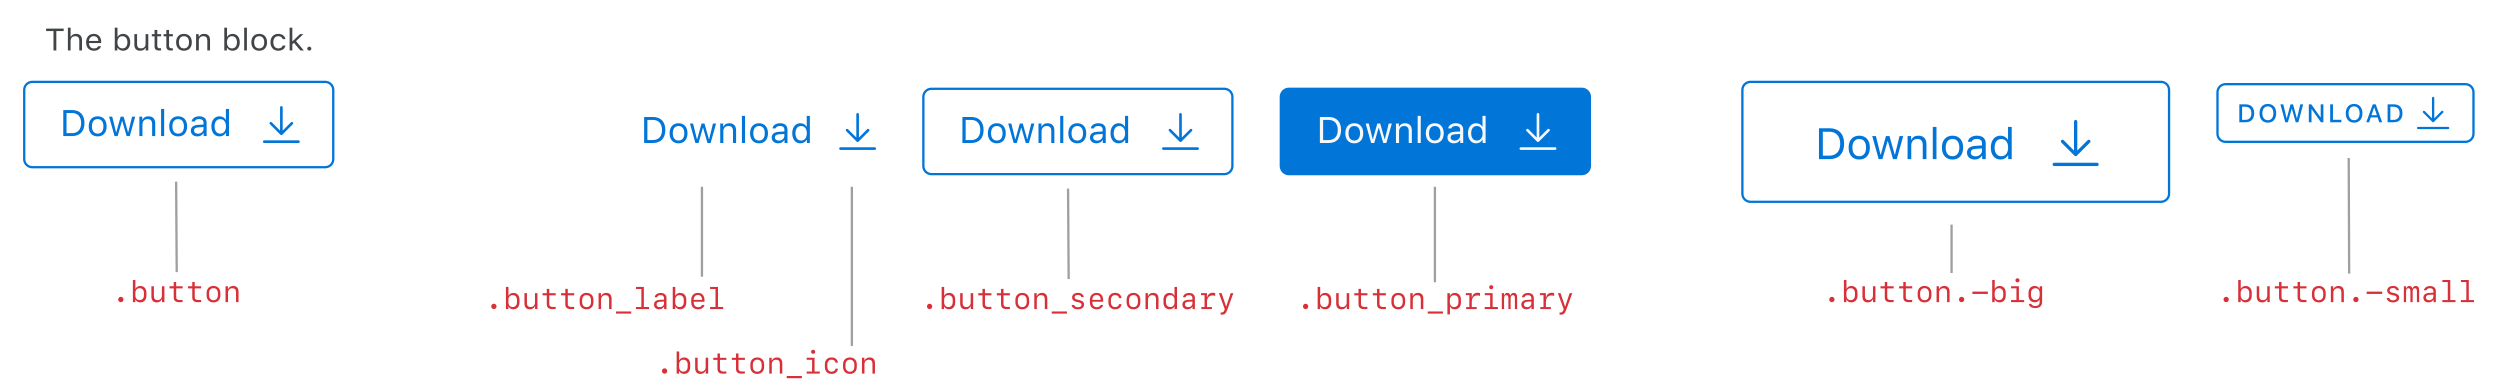
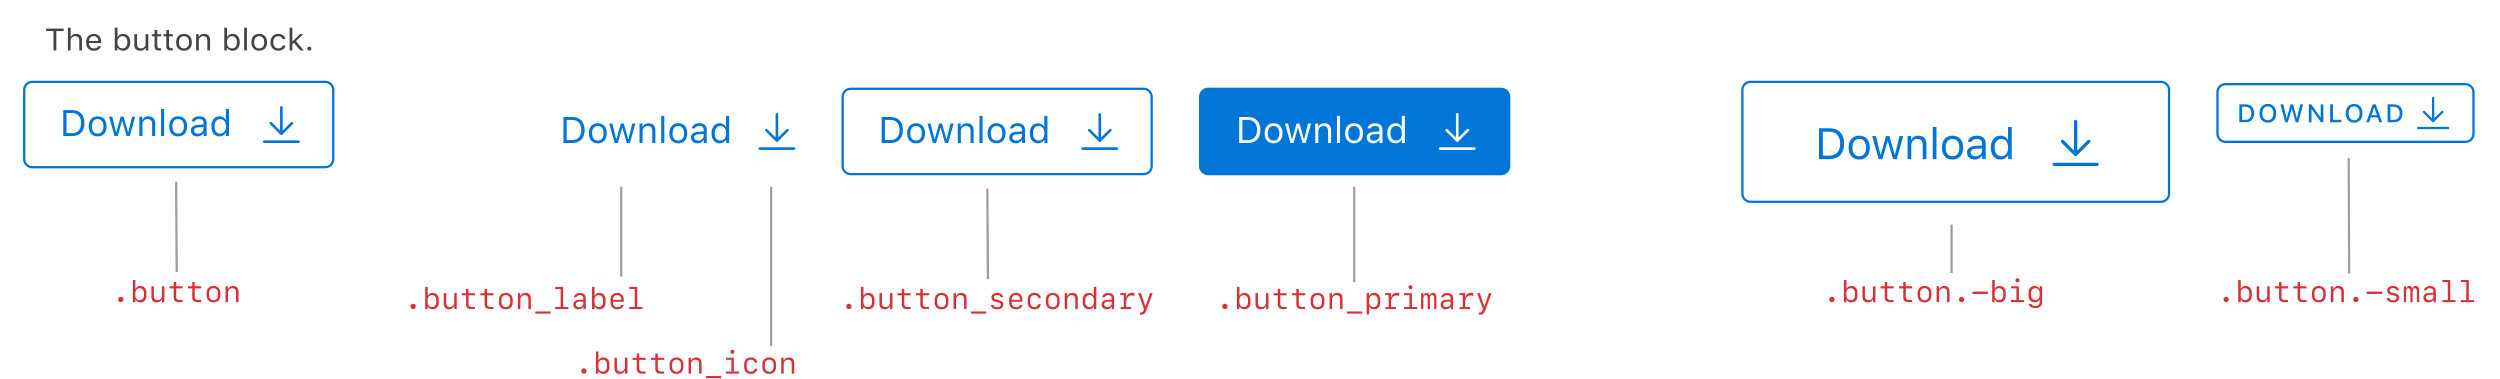
<svg xmlns="http://www.w3.org/2000/svg" viewBox="0 0 1084 164">
  <g fill="none" fill-rule="evenodd">
    <g fill-rule="nonzero">
      <path fill="#0275D8" d="M140.996 35A3.995 3.995 0 01145 38.995v30.01A3.992 3.992 0 01140.996 73H14.004A3.995 3.995 0 0110 69.005v-30.01A3.992 3.992 0 0114.004 35h126.992zm0 1H14.004a2.992 2.992 0 00-2.999 2.818l-.005.177v30.01a2.994 2.994 0 002.827 2.99l.177.005h126.992a2.992 2.992 0 002.999-2.818l.005-.177v-30.01a2.994 2.994 0 00-2.827-2.99l-.177-.005z" />
      <path fill="#0275D8" d="M31.305 59c3.351 0 5.32-2.086 5.32-5.64 0-3.547-1.977-5.633-5.32-5.633h-3.867V59h3.867zm-.094-1.266h-2.367v-8.742h2.367c2.5 0 3.977 1.625 3.977 4.383 0 2.75-1.461 4.36-3.977 4.36zm11.14 1.414c2.399 0 3.883-1.656 3.883-4.359 0-2.71-1.484-4.36-3.882-4.36-2.399 0-3.883 1.65-3.883 4.36 0 2.703 1.484 4.36 3.883 4.36zm0-1.21c-1.593 0-2.492-1.157-2.492-3.149 0-2 .899-3.148 2.493-3.148 1.593 0 2.492 1.148 2.492 3.148 0 1.992-.899 3.148-2.492 3.148zM51.017 59l1.875-6.516h.125L54.898 59h1.368l2.359-8.422h-1.352l-1.656 6.734h-.125l-1.883-6.734H52.32l-1.883 6.734h-.124l-1.657-6.734h-1.36L49.657 59h1.36zm10.75 0v-4.984c0-1.477.867-2.375 2.21-2.375 1.344 0 1.985.718 1.985 2.234V59h1.344v-5.453c0-2-1.055-3.117-2.946-3.117-1.289 0-2.109.547-2.53 1.476h-.126v-1.328h-1.281V59h1.344zm9.414 0V47.234h-1.344V59h1.344zm6.07.148c2.398 0 3.883-1.656 3.883-4.359 0-2.71-1.485-4.36-3.883-4.36-2.398 0-3.883 1.65-3.883 4.36 0 2.703 1.485 4.36 3.883 4.36zm0-1.21c-1.594 0-2.492-1.157-2.492-3.149 0-2 .898-3.148 2.492-3.148 1.594 0 2.492 1.148 2.492 3.148 0 1.992-.898 3.148-2.492 3.148zm8.336 1.21c1.125 0 2.047-.492 2.594-1.39h.125V59h1.28v-5.766c0-1.75-1.147-2.804-3.202-2.804-1.797 0-3.125.89-3.305 2.242h1.36c.187-.664.89-1.047 1.898-1.047 1.258 0 1.906.57 1.906 1.61V54l-2.43.148c-1.96.118-3.07.985-3.07 2.493 0 1.539 1.211 2.507 2.844 2.507zm.25-1.18c-.977 0-1.703-.5-1.703-1.359 0-.843.562-1.289 1.844-1.375l2.265-.148v.773c0 1.203-1.023 2.11-2.406 2.11zm9.352 1.18c1.164 0 2.164-.554 2.695-1.492h.125V59h1.281V47.234h-1.344v4.672h-.117c-.476-.922-1.469-1.476-2.64-1.476-2.141 0-3.54 1.718-3.54 4.36 0 2.648 1.383 4.358 3.54 4.358zm.312-1.21c-1.54 0-2.46-1.18-2.46-3.149 0-1.96.929-3.148 2.46-3.148 1.523 0 2.477 1.218 2.477 3.148 0 1.945-.946 3.148-2.477 3.148zM121.992 46a.571.571 0 00-.563.571v10.052l-3.592-3.594a.571.571 0 00-.807.808l4.567 4.57a.09.09 0 00.006.005l.001.001a.563.563 0 00.018.017l.024.02v.002l.016.01.001.002.027.019.003.001a.269.269 0 00.02.013l.003.001.023.013.003.002a.165.165 0 00.02.01h.004l.023.011.004.002.025.009h.004a.388.388 0 00.02.008h.004l.026.007h.003a.228.228 0 00.024.006h.003a.356.356 0 00.025.004h.003a.314.314 0 00.027.003h.031l.014.001h.014a.557.557 0 00.05-.004h-.002.007-.003a.527.527 0 00.039-.006h-.004l.031-.006h-.004a.452.452 0 00.026-.006l-.004.001.038-.011h-.004l.024-.008-.003.001a.332.332 0 00.033-.014l-.003.001a.813.813 0 00.046-.023l-.003.002.004-.003-.002.002a.473.473 0 00.034-.022l-.002.002.024-.017-.001.001a.656.656 0 00.037-.03l.003-.003.027-.023 4.566-4.57a.57.57 0 00-.398-.98h-.017a.57.57 0 00-.392.172l-3.592 3.595V46.58v-.008a.57.57 0 00-.57-.571h-.01V46zm-7.413 14.858h-.008a.57.57 0 100 1.142H129.429a.57.57 0 100-1.142h-14.85z" />
      <path fill="#D73038" d="M52.392 131.038c.628 0 1.149-.527 1.149-1.174 0-.641-.521-1.168-1.15-1.168-.628 0-1.148.527-1.148 1.168 0 .647.52 1.174 1.149 1.174zm8.467.076c1.594 0 2.635-1.149 2.635-2.92v-1.282c0-1.765-1.041-2.913-2.635-2.913-.996 0-1.726.425-2.03 1.18h-.115v-3.77h-1.098V131h1.06v-1.054h.12c.356.762 1.08 1.168 2.063 1.168zm-.317-.984c-1.13 0-1.854-.812-1.854-2.088v-.99c0-1.27.724-2.082 1.854-2.082 1.143 0 1.866.812 1.866 2.082v.99c0 1.27-.723 2.088-1.866 2.088zm7.414.997c1.047 0 1.835-.482 2.203-1.34h.089V131h1.034v-6.887h-1.079v4.056c0 1.174-.762 1.968-1.898 1.968-1.073 0-1.58-.584-1.58-1.828v-4.196h-1.08v4.469c0 1.65.813 2.545 2.311 2.545zm9.87-.095c.33 0 1.169-.032 1.34-.064v-.914c-.184.02-.876.038-1.263.038-.971 0-1.498-.406-1.498-1.155v-3.885h2.78v-.92h-2.793v-1.866h-1.066v1.866H73.49v.92h1.835v3.898c0 1.434.793 2.082 2.5 2.082zm8.037 0c.33 0 1.168-.032 1.34-.064v-.914c-.185.02-.877.038-1.264.038-.971 0-1.498-.406-1.498-1.155v-3.885h2.78v-.92h-2.793v-1.866h-1.066v1.866h-1.835v.92h1.835v3.898c0 1.434.793 2.082 2.5 2.082zm6.71.095c1.821 0 2.983-1.187 2.983-3.047v-1.04c0-1.86-1.162-3.048-2.984-3.048s-2.983 1.187-2.983 3.047v1.041c0 1.86 1.161 3.047 2.983 3.047zm0-.959c-1.181 0-1.918-.831-1.918-2.19v-.844c0-1.352.737-2.19 1.917-2.19 1.18 0 1.917.838 1.917 2.19v.845c0 1.358-.736 2.19-1.917 2.19zm6.296.832v-4.056c0-1.174.762-1.968 1.898-1.968 1.073 0 1.58.584 1.58 1.828V131h1.08v-4.469c0-1.65-.813-2.545-2.31-2.545-1.048 0-1.835.482-2.203 1.34h-.09v-1.213H97.79V131h1.08z" />
      <path fill="#9F9F9F" d="M75.872 78.77l1-.006.256 39.233-1 .006z" />
    </g>
-     <g transform="translate(213 38)">
+     <g transform="translate(178 38)">
      <path fill="#0275D8" fill-rule="nonzero" d="M317.862 0a3.995 3.995 0 014.004 3.995v30.01A3.992 3.992 0 01317.862 38H190.87a3.995 3.995 0 01-4.003-3.995V3.995A3.992 3.992 0 01190.869 0h126.993zm0 1H190.87a2.992 2.992 0 00-2.998 2.818l-.005.177v30.01a2.994 2.994 0 002.827 2.99l.176.005h126.993a2.992 2.992 0 002.999-2.818l.005-.177V3.995a2.994 2.994 0 00-2.827-2.99L317.862 1z" />
      <path fill="#0275D8" fill-rule="nonzero" d="M208.17 24c3.352 0 5.32-2.086 5.32-5.64 0-3.547-1.976-5.633-5.32-5.633h-3.867V24h3.867zm-.093-1.266h-2.368v-8.742h2.368c2.5 0 3.976 1.625 3.976 4.383 0 2.75-1.46 4.36-3.976 4.36zm11.14 1.414c2.399 0 3.883-1.656 3.883-4.359 0-2.71-1.484-4.36-3.883-4.36-2.398 0-3.883 1.65-3.883 4.36 0 2.703 1.485 4.36 3.883 4.36zm0-1.21c-1.593 0-2.492-1.157-2.492-3.149 0-2 .899-3.148 2.492-3.148 1.594 0 2.492 1.148 2.492 3.148 0 1.992-.898 3.148-2.492 3.148zM227.881 24l1.875-6.516h.125L231.764 24h1.367l2.36-8.422h-1.352l-1.656 6.735h-.125l-1.883-6.735h-1.289l-1.883 6.735h-.125l-1.656-6.735h-1.36l2.36 8.422h1.36zm10.75 0v-4.984c0-1.477.868-2.375 2.211-2.375 1.344 0 1.985.718 1.985 2.234V24h1.343v-5.453c0-2-1.054-3.117-2.945-3.117-1.289 0-2.11.547-2.531 1.476h-.125v-1.328h-1.281V24h1.343zm9.414 0V12.234h-1.343V24h1.343zm6.07.148c2.4 0 3.884-1.656 3.884-4.359 0-2.71-1.485-4.36-3.883-4.36-2.399 0-3.883 1.65-3.883 4.36 0 2.703 1.484 4.36 3.883 4.36zm0-1.21c-1.593 0-2.491-1.157-2.491-3.149 0-2 .898-3.148 2.492-3.148 1.593 0 2.492 1.148 2.492 3.148 0 1.992-.899 3.148-2.492 3.148zm8.337 1.21c1.125 0 2.047-.492 2.593-1.39h.125V24h1.282v-5.766c0-1.75-1.149-2.804-3.203-2.804-1.797 0-3.125.89-3.305 2.242h1.36c.187-.664.89-1.047 1.898-1.047 1.257 0 1.906.57 1.906 1.61V19l-2.43.148c-1.96.118-3.07.985-3.07 2.493 0 1.539 1.21 2.507 2.844 2.507zm.25-1.18c-.977 0-1.703-.5-1.703-1.359 0-.843.562-1.289 1.843-1.375l2.266-.148v.773c0 1.203-1.024 2.11-2.406 2.11zm9.351 1.18c1.164 0 2.164-.554 2.696-1.492h.125V24h1.28V12.234h-1.343v4.672h-.117c-.477-.922-1.469-1.476-2.64-1.476-2.141 0-3.54 1.718-3.54 4.36 0 2.648 1.383 4.358 3.54 4.358zm.313-1.21c-1.54 0-2.461-1.18-2.461-3.149 0-1.96.93-3.148 2.46-3.148 1.524 0 2.477 1.218 2.477 3.148 0 1.945-.945 3.148-2.476 3.148zM298.857 11a.571.571 0 00-.562.571v10.052l-3.593-3.594a.571.571 0 00-.807.808l4.568 4.57.006.005.001.001.018.017.024.02v.002l.016.01.001.002.027.019.003.001a.269.269 0 00.02.013l.002.001.024.013.003.002a.165.165 0 00.02.01h.004l.023.011.003.002.026.009h.004l.02.008h.004l.025.007h.004a.228.228 0 00.023.006h.004a.356.356 0 00.024.004h.003a.314.314 0 00.027.003h.032l.013.001h.015a.556.556 0 00.05-.004h-.002.007-.004a.527.527 0 00.04-.006h-.004l.031-.006h-.004a.452.452 0 00.025-.006l-.004.001.038-.011h-.004l.025-.008-.004.001a.332.332 0 00.034-.014l-.004.001a.813.813 0 00.047-.023l-.003.002.003-.003-.002.002a.473.473 0 00.035-.022l-.002.002.024-.017-.002.001a.656.656 0 00.038-.03l.003-.003.026-.023 4.567-4.57a.57.57 0 00-.398-.98h-.017a.57.57 0 00-.392.172l-3.592 3.595V11.58v-.008a.57.57 0 00-.571-.571h-.009V11zm-7.412 14.858h-.008a.57.57 0 100 1.142H306.295a.57.57 0 100-1.142h-14.85z" />
      <rect width="135" height="38" x="341.866" fill="#0275D8" rx="4" />
      <path fill="#F6F8FA" fill-rule="nonzero" d="M363.17 24c3.352 0 5.32-2.086 5.32-5.64 0-3.547-1.976-5.633-5.32-5.633h-3.867V24h3.867zm-.093-1.266h-2.368v-8.742h2.368c2.5 0 3.976 1.625 3.976 4.383 0 2.75-1.46 4.36-3.976 4.36zm11.14 1.414c2.399 0 3.883-1.656 3.883-4.359 0-2.71-1.484-4.36-3.883-4.36-2.398 0-3.883 1.65-3.883 4.36 0 2.703 1.485 4.36 3.883 4.36zm0-1.21c-1.593 0-2.492-1.157-2.492-3.149 0-2 .899-3.148 2.492-3.148 1.594 0 2.492 1.148 2.492 3.148 0 1.992-.898 3.148-2.492 3.148zM382.881 24l1.875-6.516h.125L386.764 24h1.367l2.36-8.422h-1.352l-1.656 6.735h-.125l-1.883-6.735h-1.289l-1.883 6.735h-.125l-1.656-6.735h-1.36l2.36 8.422h1.36zm10.75 0v-4.984c0-1.477.868-2.375 2.211-2.375 1.344 0 1.985.718 1.985 2.234V24h1.343v-5.453c0-2-1.054-3.117-2.945-3.117-1.289 0-2.11.547-2.531 1.476h-.125v-1.328h-1.281V24h1.343zm9.414 0V12.234h-1.343V24h1.343zm6.07.148c2.4 0 3.884-1.656 3.884-4.359 0-2.71-1.485-4.36-3.883-4.36-2.399 0-3.883 1.65-3.883 4.36 0 2.703 1.484 4.36 3.883 4.36zm0-1.21c-1.593 0-2.491-1.157-2.491-3.149 0-2 .898-3.148 2.492-3.148 1.593 0 2.492 1.148 2.492 3.148 0 1.992-.899 3.148-2.492 3.148zm8.337 1.21c1.125 0 2.047-.492 2.593-1.39h.125V24h1.282v-5.766c0-1.75-1.149-2.804-3.203-2.804-1.797 0-3.125.89-3.305 2.242h1.36c.187-.664.89-1.047 1.898-1.047 1.257 0 1.906.57 1.906 1.61V19l-2.43.148c-1.96.118-3.07.985-3.07 2.493 0 1.539 1.21 2.507 2.844 2.507zm.25-1.18c-.977 0-1.703-.5-1.703-1.359 0-.843.562-1.289 1.843-1.375l2.266-.148v.773c0 1.203-1.024 2.11-2.406 2.11zm9.351 1.18c1.164 0 2.164-.554 2.696-1.492h.125V24h1.28V12.234h-1.343v4.672h-.117c-.477-.922-1.469-1.476-2.64-1.476-2.141 0-3.54 1.718-3.54 4.36 0 2.648 1.383 4.358 3.54 4.358zm.313-1.21c-1.54 0-2.461-1.18-2.461-3.149 0-1.96.93-3.148 2.46-3.148 1.524 0 2.477 1.218 2.477 3.148 0 1.945-.945 3.148-2.476 3.148zM453.857 11a.571.571 0 00-.562.571v10.052l-3.593-3.594a.571.571 0 00-.807.808l4.568 4.57.006.005.001.001.018.017.024.02v.002l.016.01.001.002.027.019.003.001a.269.269 0 00.02.013l.002.001.024.013.003.002a.165.165 0 00.02.01h.004l.023.011.003.002.026.009h.004l.02.008h.004l.025.007h.004a.228.228 0 00.023.006h.004a.356.356 0 00.024.004h.003a.314.314 0 00.027.003h.032l.013.001h.015a.556.556 0 00.05-.004h-.002.007-.004a.527.527 0 00.04-.006h-.004l.031-.006h-.004a.452.452 0 00.025-.006l-.004.001.038-.011h-.004l.025-.008-.004.001a.332.332 0 00.034-.014l-.004.001a.813.813 0 00.047-.023l-.003.002.003-.003-.002.002a.473.473 0 00.035-.022l-.002.002.024-.017-.002.001a.656.656 0 00.038-.03l.003-.003.026-.023 4.567-4.57a.57.57 0 00-.398-.98h-.017a.57.57 0 00-.392.172l-3.592 3.595V11.58v-.008a.57.57 0 00-.571-.571h-.009V11zm-7.412 14.858h-.008a.57.57 0 100 1.142H461.295a.57.57 0 100-1.142h-14.85z" />
      <path fill="#0275D8" fill-rule="nonzero" d="M70.17 24c3.352 0 5.32-2.086 5.32-5.64 0-3.547-1.976-5.633-5.32-5.633h-3.867V24h3.867zm-.093-1.266h-2.368v-8.742h2.368c2.5 0 3.976 1.625 3.976 4.383 0 2.75-1.46 4.36-3.976 4.36zm11.14 1.414c2.399 0 3.883-1.656 3.883-4.359 0-2.71-1.484-4.36-3.883-4.36-2.398 0-3.883 1.65-3.883 4.36 0 2.703 1.485 4.36 3.883 4.36zm0-1.21c-1.593 0-2.492-1.157-2.492-3.149 0-2 .899-3.148 2.492-3.148 1.594 0 2.492 1.148 2.492 3.148 0 1.992-.898 3.148-2.492 3.148zM89.881 24l1.875-6.516h.125L93.764 24h1.367l2.36-8.422h-1.352l-1.656 6.735h-.125l-1.883-6.735h-1.289l-1.883 6.735h-.125l-1.656-6.735h-1.36L88.523 24h1.36zm10.75 0v-4.984c0-1.477.868-2.375 2.211-2.375 1.344 0 1.985.718 1.985 2.234V24h1.343v-5.453c0-2-1.054-3.117-2.945-3.117-1.289 0-2.11.547-2.531 1.476h-.125v-1.328h-1.281V24h1.343zm9.414 0V12.234h-1.343V24h1.343zm6.07.148c2.4 0 3.884-1.656 3.884-4.359 0-2.71-1.485-4.36-3.883-4.36-2.399 0-3.883 1.65-3.883 4.36 0 2.703 1.484 4.36 3.883 4.36zm0-1.21c-1.593 0-2.491-1.157-2.491-3.149 0-2 .898-3.148 2.492-3.148 1.593 0 2.492 1.148 2.492 3.148 0 1.992-.899 3.148-2.492 3.148zm8.337 1.21c1.125 0 2.047-.492 2.593-1.39h.125V24h1.282v-5.766c0-1.75-1.149-2.804-3.203-2.804-1.797 0-3.125.89-3.305 2.242h1.36c.187-.664.89-1.047 1.898-1.047 1.257 0 1.906.57 1.906 1.61V19l-2.43.148c-1.96.118-3.07.985-3.07 2.493 0 1.539 1.21 2.507 2.844 2.507zm.25-1.18c-.977 0-1.703-.5-1.703-1.359 0-.843.562-1.289 1.843-1.375l2.266-.148v.773c0 1.203-1.024 2.11-2.406 2.11zm9.351 1.18c1.164 0 2.164-.554 2.696-1.492h.125V24h1.28V12.234h-1.343v4.672h-.117c-.477-.922-1.469-1.476-2.64-1.476-2.141 0-3.54 1.718-3.54 4.36 0 2.648 1.383 4.358 3.54 4.358zm.313-1.21c-1.54 0-2.461-1.18-2.461-3.149 0-1.96.93-3.148 2.46-3.148 1.524 0 2.477 1.218 2.477 3.148 0 1.945-.945 3.148-2.476 3.148zM158.857 11a.571.571 0 00-.562.571v10.052l-3.593-3.594a.571.571 0 00-.807.808l4.568 4.57.006.005.001.001.018.017.024.02v.002l.016.01.001.002.027.019.003.001a.269.269 0 00.02.013l.002.001.024.013.003.002a.165.165 0 00.02.01h.004l.023.011.003.002.026.009h.004l.02.008h.004l.025.007h.004a.228.228 0 00.023.006h.004a.356.356 0 00.024.004h.003a.314.314 0 00.027.003h.032l.013.001h.015a.556.556 0 00.05-.004h-.002.007-.004a.527.527 0 00.04-.006h-.004l.031-.006h-.004a.452.452 0 00.025-.006l-.004.001.038-.011h-.004l.025-.008-.004.001a.332.332 0 00.034-.014l-.004.001a.813.813 0 00.047-.023l-.003.002.003-.003-.002.002a.473.473 0 00.035-.022l-.002.002.024-.017-.002.001a.656.656 0 00.038-.03l.003-.003.026-.023 4.567-4.57a.57.57 0 00-.398-.98h-.017a.57.57 0 00-.392.172l-3.592 3.595V11.58v-.008a.57.57 0 00-.571-.571h-.009V11zM151.445 25.858h-.008a.57.57 0 100 1.142H166.295a.57.57 0 100-1.142h-14.85z" />
      <path fill="#D73038" fill-rule="nonzero" d="M190.077 96.038c.628 0 1.149-.527 1.149-1.174 0-.641-.52-1.168-1.15-1.168-.628 0-1.148.527-1.148 1.168 0 .647.52 1.174 1.149 1.174zm8.467.076c1.594 0 2.635-1.149 2.635-2.92v-1.282c0-1.765-1.041-2.913-2.635-2.913-.996 0-1.726.425-2.03 1.18h-.115v-3.77H195.3V96h1.06v-1.054h.12c.356.762 1.08 1.168 2.063 1.168zm-.317-.984c-1.13 0-1.853-.812-1.853-2.088v-.99c0-1.27.723-2.082 1.853-2.082 1.143 0 1.866.812 1.866 2.082v.99c0 1.27-.723 2.088-1.866 2.088zm7.414.997c1.047 0 1.835-.482 2.203-1.34h.089V96h1.034v-6.887h-1.079v4.056c0 1.174-.762 1.968-1.898 1.968-1.073 0-1.58-.584-1.58-1.828v-4.196h-1.08v4.469c0 1.65.813 2.545 2.311 2.545zm9.87-.095c.33 0 1.169-.032 1.34-.064v-.914c-.184.02-.876.038-1.263.038-.971 0-1.498-.406-1.498-1.155v-3.885h2.78v-.92h-2.793v-1.866h-1.066v1.866h-1.835v.92h1.835v3.898c0 1.434.793 2.082 2.5 2.082zm8.037 0c.33 0 1.168-.032 1.34-.064v-.914c-.185.02-.877.038-1.264.038-.971 0-1.498-.406-1.498-1.155v-3.885h2.78v-.92h-2.793v-1.866h-1.066v1.866h-1.835v.92h1.835v3.898c0 1.434.793 2.082 2.5 2.082zm6.71.095c1.821 0 2.983-1.187 2.983-3.047v-1.04c0-1.86-1.162-3.048-2.984-3.048-1.821 0-2.983 1.187-2.983 3.047v1.041c0 1.86 1.162 3.047 2.983 3.047zm0-.959c-1.181 0-1.918-.831-1.918-2.19v-.844c0-1.352.737-2.19 1.917-2.19 1.181 0 1.917.838 1.917 2.19v.845c0 1.358-.736 2.19-1.917 2.19zm6.296.832v-4.056c0-1.174.762-1.968 1.898-1.968 1.073 0 1.58.584 1.58 1.828V96h1.08v-4.469c0-1.65-.813-2.545-2.31-2.545-1.048 0-1.835.482-2.203 1.34h-.09v-1.213h-1.034V96h1.08zm13.07 1.98v-.933h-6.589v.933h6.589zm4.754-1.853c1.632 0 2.692-.825 2.692-2.095 0-.996-.61-1.58-1.949-1.885l-.971-.222c-.863-.19-1.219-.489-1.219-1.016 0-.628.565-1.034 1.441-1.034.806 0 1.384.368 1.51.97h1.042c-.127-1.148-1.098-1.866-2.533-1.866-1.517 0-2.533.8-2.533 1.994 0 .977.616 1.606 1.86 1.891l1.022.235c.876.197 1.213.489 1.213 1.035 0 .66-.597 1.085-1.536 1.085-.89 0-1.499-.368-1.657-1.003h-1.098c.12 1.181 1.155 1.911 2.716 1.911zm8.183 0c1.447 0 2.539-.768 2.748-1.904h-1.047c-.19.603-.832.97-1.701.97-1.175 0-1.924-.812-1.924-2.075v-.28h4.691v-.672c0-1.993-1.054-3.18-2.844-3.18-1.752 0-2.913 1.193-2.913 3.009v1.034c0 1.962 1.098 3.098 2.99 3.098zm1.7-4.107h-3.624c0-1.32.692-2.107 1.841-2.107 1.11 0 1.784.793 1.784 2.107zm6.304 4.107c1.523 0 2.57-.857 2.742-2.26h-1.066c-.134.787-.806 1.289-1.695 1.289-1.2 0-1.866-.813-1.866-2.292v-.622c0-1.479.666-2.298 1.866-2.298.889 0 1.561.508 1.695 1.314h1.066c-.178-1.415-1.219-2.279-2.742-2.279-1.873 0-2.964 1.15-2.964 3.124v.9c0 1.975 1.091 3.124 2.964 3.124zm7.91 0c1.82 0 2.983-1.187 2.983-3.047v-1.04c0-1.86-1.162-3.048-2.984-3.048s-2.983 1.187-2.983 3.047v1.041c0 1.86 1.161 3.047 2.983 3.047zm0-.959c-1.182 0-1.918-.831-1.918-2.19v-.844c0-1.352.736-2.19 1.917-2.19 1.18 0 1.917.838 1.917 2.19v.845c0 1.358-.736 2.19-1.917 2.19zm6.296.832v-4.056c0-1.174.762-1.968 1.898-1.968 1.073 0 1.58.584 1.58 1.828V96h1.08v-4.469c0-1.65-.813-2.545-2.31-2.545-1.048 0-1.835.482-2.204 1.34h-.088v-1.213h-1.035V96h1.079zm9.344.114c.984 0 1.707-.406 2.063-1.168h.12V96h1.06v-9.591h-1.098v3.77h-.114c-.298-.755-1.035-1.18-2.031-1.18-1.594 0-2.635 1.148-2.635 2.913v1.282c0 1.771 1.041 2.92 2.635 2.92zm.317-.984c-1.136 0-1.866-.818-1.866-2.088v-.99c0-1.27.73-2.082 1.866-2.082 1.13 0 1.86.812 1.86 2.082v.99c0 1.276-.73 2.088-1.86 2.088zm7.452.99c1.003 0 1.752-.412 2.082-1.148h.108v1.034h1.029V91.29c0-1.435-.927-2.26-2.546-2.26-1.41 0-2.475.756-2.602 1.86h1.06c.177-.59.736-.927 1.53-.927.958 0 1.485.476 1.485 1.34v.622l-1.892.095c-1.568.083-2.444.806-2.444 2.025 0 1.25.876 2.076 2.19 2.076zm.311-.945c-.87 0-1.409-.445-1.409-1.168 0-.717.508-1.13 1.473-1.174l1.77-.083v.813c0 .92-.793 1.612-1.834 1.612zM312.48 96v-.863h-2.133v-2.222c0-1.752.901-2.806 2.425-2.806.374 0 .818.077 1.136.19v-1.212c-.229-.095-.603-.152-.997-.152-1.327 0-2.183.66-2.437 1.936h-.14v-1.758h-2.57v.863h1.529v5.16h-1.39V96h4.577zm4.246 2.45c1.276 0 1.854-.501 2.457-2.196l2.596-7.141h-1.15l-1.922 5.763h-.083l-1.93-5.763h-1.174l2.533 6.931-.12.375c-.286.8-.642 1.092-1.29 1.092-.101 0-.298-.007-.38-.026v.946c.095.013.304.02.463.02zM1.149 96.038c.628 0 1.149-.527 1.149-1.174 0-.641-.52-1.168-1.15-1.168-.627 0-1.148.527-1.148 1.168 0 .647.52 1.174 1.149 1.174zm8.468.076c1.593 0 2.634-1.149 2.634-2.92v-1.282c0-1.765-1.041-2.913-2.634-2.913-.997 0-1.727.425-2.032 1.18h-.114v-3.77H6.373V96h1.06v-1.054h.12c.356.762 1.08 1.168 2.064 1.168zm-.318-.984c-1.13 0-1.853-.812-1.853-2.088v-.99c0-1.27.723-2.082 1.853-2.082 1.143 0 1.867.812 1.867 2.082v.99c0 1.27-.724 2.088-1.867 2.088zm7.414.997c1.048 0 1.835-.482 2.203-1.34h.089V96h1.035v-6.887h-1.08v4.056c0 1.174-.761 1.968-1.898 1.968-1.072 0-1.58-.584-1.58-1.828v-4.196h-1.08v4.469c0 1.65.813 2.545 2.311 2.545zm9.871-.095c.33 0 1.168-.032 1.34-.064v-.914c-.185.02-.877.038-1.264.038-.971 0-1.498-.406-1.498-1.155v-3.885h2.78v-.92H25.15v-1.866h-1.066v1.866h-1.834v.92h1.834v3.898c0 1.434.793 2.082 2.501 2.082zm8.036 0c.33 0 1.168-.032 1.34-.064v-.914c-.185.02-.877.038-1.264.038-.97 0-1.498-.406-1.498-1.155v-3.885h2.78v-.92h-2.792v-1.866h-1.067v1.866h-1.834v.92h1.834v3.898c0 1.434.794 2.082 2.501 2.082zm6.71.095c1.821 0 2.983-1.187 2.983-3.047v-1.04c0-1.86-1.162-3.048-2.983-3.048-1.822 0-2.984 1.187-2.984 3.047v1.041c0 1.86 1.162 3.047 2.984 3.047zm0-.959c-1.181 0-1.917-.831-1.917-2.19v-.844c0-1.352.736-2.19 1.917-2.19 1.18 0 1.917.838 1.917 2.19v.845c0 1.358-.737 2.19-1.917 2.19zm6.296.832v-4.056c0-1.174.762-1.968 1.898-1.968 1.073 0 1.581.584 1.581 1.828V96h1.08v-4.469c0-1.65-.813-2.545-2.311-2.545-1.048 0-1.835.482-2.203 1.34h-.089v-1.213h-1.035V96h1.08zm13.07 1.98v-.933h-6.589v.933h6.59zm7.75-1.98v-.895h-2.272v-8.696H62.76v.895h2.336v7.801H62.74V96h5.707zm4.33.12c1.003 0 1.752-.412 2.082-1.148h.108v1.034h1.028V91.29c0-1.435-.927-2.26-2.545-2.26-1.41 0-2.476.756-2.603 1.86h1.06c.178-.59.737-.927 1.53-.927.959 0 1.485.476 1.485 1.34v.622l-1.891.095c-1.568.083-2.444.806-2.444 2.025 0 1.25.876 2.076 2.19 2.076zm.31-.945c-.869 0-1.408-.445-1.408-1.168 0-.717.508-1.13 1.472-1.174l1.771-.083v.813c0 .92-.793 1.612-1.834 1.612zm8.856.94c1.593 0 2.634-1.15 2.634-2.92v-1.283c0-1.765-1.04-2.913-2.634-2.913-.997 0-1.727.425-2.031 1.18h-.115v-3.77h-1.098V96h1.06v-1.054h.12c.356.762 1.08 1.168 2.064 1.168zm-.317-.985c-1.13 0-1.854-.812-1.854-2.088v-.99c0-1.27.724-2.082 1.854-2.082 1.142 0 1.866.812 1.866 2.082v.99c0 1.27-.724 2.088-1.866 2.088zm8.08.997c1.447 0 2.54-.768 2.749-1.904h-1.048c-.19.603-.831.97-1.7.97-1.175 0-1.924-.812-1.924-2.075v-.28h4.69v-.672c0-1.993-1.053-3.18-2.843-3.18-1.752 0-2.914 1.193-2.914 3.009v1.034c0 1.962 1.098 3.098 2.99 3.098zm1.701-4.107h-3.624c0-1.32.692-2.107 1.84-2.107 1.111 0 1.784.793 1.784 2.107zm9.185 3.98v-.895H98.32v-8.696h-3.415v.895h2.336v7.801h-2.355V96h5.706zM75.167 124.038c.628 0 1.149-.527 1.149-1.174 0-.641-.52-1.168-1.149-1.168-.628 0-1.149.527-1.149 1.168 0 .647.52 1.174 1.149 1.174zm8.468.076c1.593 0 2.634-1.149 2.634-2.92v-1.282c0-1.765-1.041-2.913-2.634-2.913-.997 0-1.727.425-2.031 1.18h-.115v-3.77h-1.098V124h1.06v-1.054h.12c.356.762 1.08 1.168 2.064 1.168zm-.318-.984c-1.13 0-1.853-.812-1.853-2.088v-.99c0-1.27.724-2.082 1.853-2.082 1.143 0 1.867.812 1.867 2.082v.99c0 1.27-.724 2.088-1.867 2.088zm7.414.997c1.048 0 1.835-.482 2.203-1.34h.089V124h1.035v-6.887h-1.08v4.056c0 1.174-.761 1.968-1.897 1.968-1.073 0-1.581-.584-1.581-1.828v-4.196h-1.08v4.469c0 1.65.813 2.545 2.311 2.545zm9.871-.095c.33 0 1.168-.032 1.34-.064v-.914c-.185.02-.877.038-1.264.038-.971 0-1.498-.406-1.498-1.155v-3.885h2.78v-.92h-2.793v-1.866h-1.066v1.866h-1.834v.92H98.1v3.898c0 1.434.794 2.082 2.501 2.082zm8.036 0c.33 0 1.168-.032 1.34-.064v-.914c-.185.02-.876.038-1.264.038-.97 0-1.498-.406-1.498-1.155v-3.885h2.78v-.92h-2.792v-1.866h-1.067v1.866h-1.834v.92h1.834v3.898c0 1.434.794 2.082 2.501 2.082zm6.71.095c1.821 0 2.983-1.187 2.983-3.047v-1.04c0-1.86-1.162-3.048-2.983-3.048-1.822 0-2.984 1.187-2.984 3.047v1.041c0 1.86 1.162 3.047 2.984 3.047zm0-.959c-1.181 0-1.917-.831-1.917-2.19v-.844c0-1.352.736-2.19 1.917-2.19 1.18 0 1.917.838 1.917 2.19v.845c0 1.358-.737 2.19-1.917 2.19zm6.297.832v-4.056c0-1.174.761-1.968 1.897-1.968 1.073 0 1.581.584 1.581 1.828V124h1.08v-4.469c0-1.65-.813-2.545-2.311-2.545-1.048 0-1.835.482-2.203 1.34h-.089v-1.213h-1.035V124h1.08zm13.07 1.98v-.933h-6.59v.933h6.59zm4.862-10.556c.507 0 .895-.38.895-.888a.872.872 0 00-.895-.883.872.872 0 00-.895.883c0 .507.387.888.895.888zm2.888 8.576v-.895h-2.279v-5.992h-3.409v.895h2.343v5.097h-2.362V124h5.707zm5.154.127c1.524 0 2.57-.857 2.742-2.26h-1.066c-.133.787-.806 1.289-1.695 1.289-1.2 0-1.866-.813-1.866-2.292v-.622c0-1.479.666-2.298 1.866-2.298.889 0 1.562.508 1.695 1.314h1.066c-.177-1.415-1.218-2.279-2.742-2.279-1.872 0-2.964 1.15-2.964 3.124v.9c0 1.975 1.092 3.124 2.964 3.124zm7.91 0c1.821 0 2.983-1.187 2.983-3.047v-1.04c0-1.86-1.162-3.048-2.984-3.048-1.821 0-2.983 1.187-2.983 3.047v1.041c0 1.86 1.162 3.047 2.983 3.047zm0-.959c-1.181 0-1.918-.831-1.918-2.19v-.844c0-1.352.737-2.19 1.917-2.19 1.181 0 1.917.838 1.917 2.19v.845c0 1.358-.736 2.19-1.917 2.19zm6.296.832v-4.056c0-1.174.762-1.968 1.898-1.968 1.073 0 1.58.584 1.58 1.828V124h1.08v-4.469c0-1.65-.813-2.545-2.31-2.545-1.048 0-1.835.482-2.203 1.34h-.09v-1.213h-1.034V124h1.08zM353.113 96.038c.628 0 1.149-.527 1.149-1.174 0-.641-.52-1.168-1.15-1.168-.628 0-1.148.527-1.148 1.168 0 .647.52 1.174 1.149 1.174zm8.468.076c1.593 0 2.634-1.149 2.634-2.92v-1.282c0-1.765-1.041-2.913-2.634-2.913-.997 0-1.727.425-2.032 1.18h-.114v-3.77h-1.098V96h1.06v-1.054h.12c.356.762 1.08 1.168 2.064 1.168zm-.318-.984c-1.13 0-1.853-.812-1.853-2.088v-.99c0-1.27.723-2.082 1.853-2.082 1.143 0 1.866.812 1.866 2.082v.99c0 1.27-.723 2.088-1.866 2.088zm7.414.997c1.048 0 1.835-.482 2.203-1.34h.089V96h1.034v-6.887h-1.079v4.056c0 1.174-.761 1.968-1.898 1.968-1.072 0-1.58-.584-1.58-1.828v-4.196h-1.08v4.469c0 1.65.813 2.545 2.311 2.545zm9.87-.095c.33 0 1.169-.032 1.34-.064v-.914c-.184.02-.876.038-1.263.038-.971 0-1.498-.406-1.498-1.155v-3.885h2.78v-.92h-2.793v-1.866h-1.066v1.866h-1.835v.92h1.835v3.898c0 1.434.793 2.082 2.5 2.082zm8.037 0c.33 0 1.168-.032 1.34-.064v-.914c-.185.02-.877.038-1.264.038-.971 0-1.498-.406-1.498-1.155v-3.885h2.78v-.92h-2.793v-1.866h-1.066v1.866h-1.834v.92h1.834v3.898c0 1.434.793 2.082 2.501 2.082zm6.71.095c1.821 0 2.983-1.187 2.983-3.047v-1.04c0-1.86-1.162-3.048-2.984-3.048-1.821 0-2.983 1.187-2.983 3.047v1.041c0 1.86 1.162 3.047 2.983 3.047zm0-.959c-1.181 0-1.918-.831-1.918-2.19v-.844c0-1.352.737-2.19 1.917-2.19 1.181 0 1.917.838 1.917 2.19v.845c0 1.358-.736 2.19-1.917 2.19zm6.296.832v-4.056c0-1.174.762-1.968 1.898-1.968 1.073 0 1.58.584 1.58 1.828V96h1.08v-4.469c0-1.65-.813-2.545-2.31-2.545-1.048 0-1.835.482-2.203 1.34h-.09v-1.213h-1.034V96h1.08zm13.07 1.98v-.933h-6.589v.933h6.59zm3.028.343v-3.39h.12c.299.756 1.029 1.181 2.025 1.181 1.594 0 2.635-1.149 2.635-2.913v-1.283c0-1.77-1.041-2.92-2.635-2.92-.983 0-1.7.407-2.062 1.169h-.115v-1.054h-1.066v9.21h1.098zm1.834-3.174c-1.136 0-1.86-.812-1.86-2.088v-.99c0-1.27.724-2.082 1.86-2.082 1.137 0 1.86.812 1.86 2.082v.99c0 1.27-.723 2.088-1.86 2.088zm9.776.851v-.863h-2.133v-2.222c0-1.752.901-2.806 2.425-2.806.374 0 .819.077 1.136.19v-1.212c-.228-.095-.603-.152-.997-.152-1.326 0-2.183.66-2.437 1.936h-.14v-1.758h-2.57v.863h1.53v5.16h-1.39V96h4.576zm6.297-8.576c.508 0 .895-.38.895-.888a.872.872 0 00-.895-.883.872.872 0 00-.895.883c0 .507.387.888.895.888zM436.483 96v-.895h-2.279v-5.992h-3.409v.895h2.343v5.097h-2.362V96h5.707zm2.679 0v-4.646c0-.857.38-1.384.99-1.384.584 0 .889.438.889 1.27V96h.964v-4.646c0-.857.369-1.384.972-1.384.577 0 .882.438.882 1.276V96h.971v-5.072c0-1.276-.501-1.942-1.46-1.942-.692 0-1.244.419-1.422 1.079h-.114c-.146-.68-.603-1.08-1.25-1.08-.648 0-1.143.407-1.314 1.099h-.115v-.971h-.965V96h.972zm9.686.12c1.003 0 1.752-.412 2.082-1.148h.108v1.034h1.028V91.29c0-1.435-.926-2.26-2.545-2.26-1.41 0-2.476.756-2.603 1.86h1.06c.178-.59.737-.927 1.53-.927.959 0 1.486.476 1.486 1.34v.622l-1.892.095c-1.568.083-2.444.806-2.444 2.025 0 1.25.876 2.076 2.19 2.076zm.311-.945c-.87 0-1.409-.445-1.409-1.168 0-.717.508-1.13 1.473-1.174l1.77-.083v.813c0 .92-.793 1.612-1.834 1.612zm10.283.825v-.863h-2.132v-2.222c0-1.752.9-2.806 2.424-2.806.375 0 .82.077 1.137.19v-1.212c-.229-.095-.603-.152-.997-.152-1.327 0-2.184.66-2.437 1.936h-.14v-1.758h-2.57v.863h1.529v5.16h-1.39V96h4.576zm4.247 2.45c1.276 0 1.853-.501 2.457-2.196l2.596-7.141h-1.15l-1.923 5.763h-.082l-1.93-5.763h-1.174l2.533 6.931-.121.375c-.286.8-.641 1.092-1.289 1.092-.101 0-.298-.007-.38-.026v.946c.095.013.304.02.463.02z" />
      <path fill="#9F9F9F" fill-rule="nonzero" d="M249.612 43.77l1-.006.257 39.233-1 .006zM408.677 43h1v41.376h-1zM91.866 43v39h-1V43zM156.866 43v69h-1V43z" />
    </g>
    <g fill-rule="nonzero">
      <path fill="#0275D8" d="M1068.997 36a4 4 0 014.003 4.006v17.988a3.998 3.998 0 01-4.003 4.006H965.003A4 4 0 01961 57.994V40.006A3.998 3.998 0 01965.003 36h103.994zm0 1H965.003a2.997 2.997 0 00-2.998 2.829l-.005.177v17.988a3 3 0 002.826 3l.177.006h103.994a2.997 2.997 0 002.998-2.829l.005-.177V40.006a3 3 0 00-2.826-3l-.177-.006z" />
      <path fill="#0275D8" d="M973.77 53c2.31 0 3.647-1.429 3.647-3.894 0-2.439-1.348-3.856-3.646-3.856h-2.799V53h2.799zm-.134-1.037h-1.46v-5.677h1.46c1.606 0 2.557 1.047 2.557 2.836 0 1.805-.935 2.841-2.557 2.841zm9.712 1.225c2.24 0 3.615-1.58 3.615-4.066 0-2.492-1.386-4.06-3.615-4.06-2.223 0-3.62 1.563-3.62 4.06 0 2.492 1.364 4.066 3.62 4.066zm0-1.063c-1.493 0-2.39-1.182-2.39-3.003 0-1.837.924-2.997 2.39-2.997 1.466 0 2.385 1.16 2.385 2.997 0 1.82-.913 3.003-2.385 3.003zm8.675.875l1.66-5.795h.075L995.423 53h1.134l2.094-7.75H997.4l-1.418 6.026h-.075l-1.628-6.026h-1.117l-1.617 6.026h-.075l-1.423-6.026h-1.252l2.09 7.75h1.138zm10.25 0v-5.629h.085l3.98 5.629h1.085v-7.75h-1.17v5.64h-.086l-3.98-5.64h-1.085V53h1.17zm12.929 0v-1.047h-3.631V45.25h-1.203V53h4.834zm5.538.188c2.24 0 3.615-1.58 3.615-4.066 0-2.492-1.386-4.06-3.615-4.06-2.223 0-3.62 1.563-3.62 4.06 0 2.492 1.364 4.066 3.62 4.066zm0-1.063c-1.493 0-2.39-1.182-2.39-3.003 0-1.837.924-2.997 2.39-2.997 1.467 0 2.385 1.16 2.385 2.997 0 1.82-.913 3.003-2.385 3.003zm6.516.875l.715-2.095h2.954l.709 2.095h1.278l-2.798-7.75h-1.295l-2.798 7.75h1.235zm3.363-3.062h-2.342l1.128-3.319h.091l1.123 3.32zm7.44 3.062c2.31 0 3.647-1.429 3.647-3.894 0-2.439-1.349-3.856-3.647-3.856h-2.799V53h2.799zm-.135-1.037h-1.46v-5.677h1.46c1.606 0 2.557 1.047 2.557 2.836 0 1.805-.935 2.841-2.557 2.841zM1054.993 42a.5.5 0 00-.492.5v8.795l-3.144-3.145a.5.5 0 00-.706.707l3.996 3.999a.08.08 0 00.006.005l.016.015.021.018v.001l.014.01h.001c.007.005.015.012.024.017l.002.002.018.01.002.002.02.011.003.002.018.008.003.001a.619.619 0 00.02.01h.004c.004.003.013.005.022.009h.003l.018.007h.003l.023.006h.003a.2.2 0 00.02.005h.003c.005.001.014.003.022.003h.003c.006.002.014.003.023.003h.001a.46.46 0 00.026 0l.013.001h.012c.015 0 .03-.001.044-.003h-.002.006-.003a.46.46 0 00.034-.006h-.003l.027-.005h-.003a.396.396 0 00.022-.005l-.003.001.033-.01h-.003c.01-.002.015-.005.021-.007l-.003.001a.29.29 0 00.03-.012h-.004a.711.711 0 00.04-.02l-.002.002a.013.013 0 00.003-.002l-.001.001.03-.019-.002.002.02-.015v.001a.574.574 0 00.032-.026l.003-.003.023-.02 3.996-3.998a.5.5 0 00-.364-.858h.001a.499.499 0 00-.343.15l-3.143 3.146v-8.789-.006a.5.5 0 00-.5-.5h-.008V42zm-6.486 13h-.007a.5.5 0 100 1h13a.5.5 0 100-1h-12.993zM937.007 35A4 4 0 01941 39.005v44.99A3.995 3.995 0 01937.007 88H758.993A4 4 0 01755 83.995v-44.99A3.995 3.995 0 01758.993 35h178.014zm0 1H758.993a2.994 2.994 0 00-2.988 2.828l-.005.177v44.99a3 3 0 002.817 3l.176.005h178.014a2.994 2.994 0 002.988-2.828l.005-.177v-44.99a3 3 0 00-2.817-3l-.176-.005z" />
      <path fill="#0275D8" d="M793.3 69c3.98 0 6.317-2.477 6.317-6.698 0-4.212-2.347-6.69-6.318-6.69h-4.592V69h4.592zm-.112-1.503h-2.811V57.116h2.811c2.969 0 4.722 1.93 4.722 5.204 0 3.266-1.735 5.177-4.722 5.177zm12.98 1.68c2.848 0 4.61-1.968 4.61-5.177 0-3.22-1.762-5.177-4.61-5.177-2.849 0-4.611 1.957-4.611 5.177 0 3.21 1.762 5.176 4.61 5.176zm0-1.439c-1.893 0-2.96-1.373-2.96-3.738 0-2.375 1.067-3.74 2.96-3.74 1.892 0 2.959 1.365 2.959 3.74 0 2.365-1.067 3.738-2.96 3.738zM816.205 69l2.227-7.737h.148L820.817 69h1.623l2.802-10.001h-1.605l-1.967 7.997h-.148L819.286 59h-1.53l-2.236 7.997h-.149L813.404 59h-1.614L814.592 69h1.614zm12.516 0v-5.919c0-1.753 1.03-2.82 2.625-2.82 1.596 0 2.357.853 2.357 2.653V69h1.595v-6.476c0-2.375-1.252-3.701-3.497-3.701-1.531 0-2.505.65-3.006 1.753h-.149V59h-1.521V69h1.596zm10.929 0V55.028h-1.596V69h1.596zm6.958.176c2.849 0 4.611-1.967 4.611-5.176 0-3.22-1.762-5.177-4.61-5.177-2.849 0-4.611 1.957-4.611 5.177 0 3.21 1.762 5.176 4.61 5.176zm0-1.438c-1.892 0-2.96-1.373-2.96-3.738 0-2.375 1.068-3.74 2.96-3.74 1.893 0 2.96 1.365 2.96 3.74 0 2.365-1.067 3.738-2.96 3.738zm9.65 1.438c1.335 0 2.43-.584 3.08-1.651h.148V69h1.521v-6.847c0-2.078-1.363-3.33-3.803-3.33-2.134 0-3.711 1.057-3.925 2.662h1.615c.222-.788 1.057-1.243 2.254-1.243 1.494 0 2.264.677 2.264 1.911v.91l-2.886.176c-2.328.139-3.646 1.169-3.646 2.96 0 1.827 1.438 2.977 3.377 2.977zm.296-1.4c-1.16 0-2.022-.594-2.022-1.615 0-1.002.668-1.53 2.19-1.633l2.69-.176v.919c0 1.428-1.216 2.504-2.858 2.504zm10.855 1.4c1.382 0 2.57-.658 3.2-1.772h.15V69h1.52V55.028h-1.595v5.548h-.14c-.565-1.095-1.743-1.753-3.135-1.753-2.542 0-4.202 2.04-4.202 5.177 0 3.145 1.642 5.176 4.202 5.176zm.371-1.438c-1.827 0-2.922-1.4-2.922-3.738 0-2.33 1.104-3.74 2.922-3.74 1.81 0 2.941 1.448 2.941 3.74 0 2.31-1.122 3.738-2.94 3.738zM899.99 52a.714.714 0 00-.703.714v12.565l-4.491-4.493a.714.714 0 00-1.009 1.01l5.709 5.712a.113.113 0 00.008.007l.001.001.022.02v.002l.03.025.001.001c.005.004.012.01.02.014l.001.001.034.024.003.002.026.016.003.002.03.016.003.002a.206.206 0 00.025.012l.005.001.029.014.004.001c.007.004.02.007.032.012l.005.001.025.009.005.001.032.008h.004a.285.285 0 00.03.007h.004a.444.444 0 00.03.005h.004a.393.393 0 00.034.004h.002l.037.001h.035a.696.696 0 00.063-.004h-.003l.01-.001h-.005a.658.658 0 00.048-.007h-.004l.039-.008-.005.001a.565.565 0 00.032-.008l-.005.001.047-.014-.005.001c.014-.004.022-.008.03-.011l-.004.002a.415.415 0 00.042-.018l-.004.002.058-.03-.004.003.005-.003-.003.001a.59.59 0 00.043-.026l-.002.001.03-.02-.002.001a.82.82 0 00.047-.037l.004-.004.033-.03 5.708-5.71a.714.714 0 00-.52-1.225l.002-.001a.712.712 0 00-.49.215l-4.491 4.493V52.726v-.01a.714.714 0 00-.714-.713h-.01V52zm-9.266 18.572h-.01a.714.714 0 100 1.428H909.286a.714.714 0 100-1.428h-18.562z" />
      <path fill="#D73038" d="M794.301 131.038c.629 0 1.15-.527 1.15-1.174 0-.641-.521-1.168-1.15-1.168-.628 0-1.149.527-1.149 1.168 0 .647.52 1.174 1.15 1.174zm8.468.076c1.593 0 2.634-1.149 2.634-2.92v-1.282c0-1.765-1.04-2.913-2.634-2.913-.997 0-1.727.425-2.031 1.18h-.114v-3.77h-1.099V131h1.06v-1.054h.121c.356.762 1.08 1.168 2.063 1.168zm-.317-.984c-1.13 0-1.854-.812-1.854-2.088v-.99c0-1.27.724-2.082 1.854-2.082 1.142 0 1.866.812 1.866 2.082v.99c0 1.27-.724 2.088-1.866 2.088zm7.414.997c1.047 0 1.834-.482 2.202-1.34h.09V131h1.034v-6.887h-1.08v4.056c0 1.174-.76 1.968-1.897 1.968-1.073 0-1.58-.584-1.58-1.828v-4.196h-1.08v4.469c0 1.65.813 2.545 2.31 2.545zm9.87-.095c.33 0 1.168-.032 1.34-.064v-.914c-.184.02-.876.038-1.263.038-.972 0-1.499-.406-1.499-1.155v-3.885h2.78v-.92h-2.792v-1.866h-1.067v1.866h-1.834v.92h1.834v3.898c0 1.434.794 2.082 2.501 2.082zm8.036 0c.33 0 1.168-.032 1.34-.064v-.914c-.184.02-.876.038-1.263.038-.972 0-1.498-.406-1.498-1.155v-3.885h2.78v-.92h-2.793v-1.866h-1.067v1.866h-1.834v.92h1.834v3.898c0 1.434.794 2.082 2.501 2.082zm6.71.095c1.822 0 2.983-1.187 2.983-3.047v-1.04c0-1.86-1.161-3.048-2.983-3.048s-2.983 1.187-2.983 3.047v1.041c0 1.86 1.161 3.047 2.983 3.047zm0-.959c-1.18 0-1.917-.831-1.917-2.19v-.844c0-1.352.736-2.19 1.917-2.19 1.18 0 1.917.838 1.917 2.19v.845c0 1.358-.736 2.19-1.917 2.19zm6.297.832v-4.056c0-1.174.762-1.968 1.898-1.968 1.073 0 1.58.584 1.58 1.828V131h1.08v-4.469c0-1.65-.813-2.545-2.311-2.545-1.047 0-1.835.482-2.203 1.34h-.089v-1.213H839.7V131h1.079zm9.775.038c.629 0 1.15-.527 1.15-1.174 0-.641-.521-1.168-1.15-1.168-.628 0-1.149.527-1.149 1.168 0 .647.52 1.174 1.15 1.174zm11.394-3.599v-1.003h-6.716v1.003h6.716zm5.11 3.675c1.593 0 2.634-1.149 2.634-2.92v-1.282c0-1.765-1.04-2.913-2.634-2.913-.996 0-1.726.425-2.031 1.18h-.114v-3.77h-1.099V131h1.06v-1.054h.121c.356.762 1.08 1.168 2.063 1.168zm-.317-.984c-1.13 0-1.854-.812-1.854-2.088v-.99c0-1.27.724-2.082 1.854-2.082 1.142 0 1.866.812 1.866 2.082v.99c0 1.27-.724 2.088-1.866 2.088zm8.042-7.706c.508 0 .895-.38.895-.888a.872.872 0 00-.895-.883.872.872 0 00-.895.883c0 .507.387.888.895.888zm2.888 8.576v-.895h-2.278v-5.992h-3.41v.895h2.343v5.097h-2.361V131h5.706zm4.825 2.583c1.866 0 2.97-.964 2.97-2.583v-6.887H884.4v1.066h-.12c-.299-.742-1.054-1.18-2.051-1.18-1.612 0-2.666 1.142-2.666 2.913v1.238c0 1.765 1.047 2.913 2.64 2.913 1.004 0 1.765-.438 2.07-1.161h.114v1.073c0 1.104-.666 1.713-1.872 1.713-.92 0-1.613-.374-1.752-.945h-1.067c.14 1.142 1.206 1.84 2.8 1.84zm.031-3.497c-1.142 0-1.879-.825-1.879-2.088v-.946c0-1.263.737-2.082 1.88-2.082 1.136 0 1.866.812 1.866 2.082v.946c0 1.27-.73 2.088-1.867 2.088zM965.265 131.038c.629 0 1.15-.527 1.15-1.174 0-.641-.521-1.168-1.15-1.168-.628 0-1.149.527-1.149 1.168 0 .647.52 1.174 1.15 1.174zm8.468.076c1.593 0 2.634-1.149 2.634-2.92v-1.282c0-1.765-1.04-2.913-2.634-2.913-.997 0-1.727.425-2.031 1.18h-.115v-3.77h-1.098V131h1.06v-1.054h.12c.356.762 1.08 1.168 2.064 1.168zm-.317-.984c-1.13 0-1.854-.812-1.854-2.088v-.99c0-1.27.724-2.082 1.854-2.082 1.142 0 1.866.812 1.866 2.082v.99c0 1.27-.724 2.088-1.866 2.088zm7.414.997c1.047 0 1.834-.482 2.202-1.34h.09V131h1.034v-6.887h-1.08v4.056c0 1.174-.761 1.968-1.897 1.968-1.073 0-1.58-.584-1.58-1.828v-4.196h-1.08v4.469c0 1.65.813 2.545 2.31 2.545zm9.87-.095c.33 0 1.168-.032 1.34-.064v-.914c-.185.02-.876.038-1.264.038-.97 0-1.498-.406-1.498-1.155v-3.885h2.78v-.92h-2.792v-1.866h-1.067v1.866h-1.834v.92h1.834v3.898c0 1.434.794 2.082 2.501 2.082zm8.036 0c.33 0 1.168-.032 1.34-.064v-.914c-.184.02-.876.038-1.264.038-.97 0-1.498-.406-1.498-1.155v-3.885h2.78v-.92h-2.792v-1.866h-1.067v1.866h-1.834v.92h1.834v3.898c0 1.434.794 2.082 2.501 2.082zm6.71.095c1.822 0 2.983-1.187 2.983-3.047v-1.04c0-1.86-1.161-3.048-2.983-3.048s-2.984 1.187-2.984 3.047v1.041c0 1.86 1.162 3.047 2.984 3.047zm0-.959c-1.18 0-1.917-.831-1.917-2.19v-.844c0-1.352.736-2.19 1.917-2.19 1.18 0 1.917.838 1.917 2.19v.845c0 1.358-.737 2.19-1.917 2.19zm6.297.832v-4.056c0-1.174.761-1.968 1.898-1.968 1.072 0 1.58.584 1.58 1.828V131h1.08v-4.469c0-1.65-.813-2.545-2.311-2.545-1.048 0-1.835.482-2.203 1.34h-.089v-1.213h-1.034V131h1.079zm9.775.038c.628 0 1.149-.527 1.149-1.174 0-.641-.52-1.168-1.149-1.168-.628 0-1.149.527-1.149 1.168 0 .647.52 1.174 1.15 1.174zm11.394-3.599v-1.003h-6.716v1.003h6.716zm4.691 3.688c1.631 0 2.691-.825 2.691-2.095 0-.996-.609-1.58-1.948-1.885l-.971-.222c-.864-.19-1.22-.489-1.22-1.016 0-.628.566-1.034 1.442-1.034.806 0 1.383.368 1.51.97h1.041c-.127-1.148-1.098-1.866-2.532-1.866-1.517 0-2.533.8-2.533 1.994 0 .977.616 1.606 1.86 1.891l1.022.235c.876.197 1.212.489 1.212 1.035 0 .66-.596 1.085-1.536 1.085-.889 0-1.498-.368-1.657-1.003h-1.098c.12 1.181 1.156 1.911 2.717 1.911zm5.675-.127v-4.646c0-.857.38-1.384.99-1.384.584 0 .889.438.889 1.27V131h.965v-4.646c0-.857.368-1.384.97-1.384.578 0 .883.438.883 1.276V131h.971v-5.072c0-1.276-.501-1.942-1.46-1.942-.692 0-1.244.419-1.422 1.079h-.114c-.146-.68-.603-1.08-1.25-1.08-.648 0-1.143.407-1.314 1.099h-.115v-.971h-.964V131h.97zm9.686.12c1.003 0 1.752-.412 2.082-1.148h.108v1.034h1.029v-4.716c0-1.435-.927-2.26-2.546-2.26-1.409 0-2.475.756-2.602 1.86h1.06c.177-.59.736-.927 1.53-.927.958 0 1.485.476 1.485 1.34v.622l-1.892.095c-1.568.083-2.444.806-2.444 2.025 0 1.25.876 2.076 2.19 2.076zm.311-.945c-.87 0-1.409-.445-1.409-1.168 0-.717.508-1.13 1.473-1.174l1.77-.083v.813c0 .92-.793 1.612-1.834 1.612zm11.433.825v-.895h-2.273v-8.696h-3.415v.895h2.336v7.801h-2.355V131h5.707zm8.036 0v-.895h-2.273v-8.696h-3.415v.895h2.336v7.801h-2.355V131h5.707z" />
      <path fill="#9F9F9F" d="M845.697 97.375h1v20.997h-1zM1017.906 68.502l1-.004.188 50.125-1 .004z" />
    </g>
    <path fill="#414547" fill-rule="nonzero" d="M24.423 21.875v-8.4h3.19v-1.062H20v1.062h3.189v8.4h1.234zm6.193 0v-4.183c0-1.194.727-1.994 2.05-1.994 1.118 0 1.708.623 1.708 1.876v4.301h1.18v-4.577c0-1.659-.988-2.616-2.551-2.616-1.132 0-1.907.459-2.277 1.24h-.11V12h-1.18v9.875h1.18zM40.67 22c1.618 0 2.77-.748 3.113-1.954h-1.18c-.308.623-.953.957-1.906.957-1.255 0-2.071-.885-2.133-2.282v-.052h5.315v-.433c0-2.197-1.214-3.554-3.21-3.554-2.03 0-3.332 1.443-3.332 3.666 0 2.236 1.282 3.652 3.333 3.652zm1.968-4.243h-4.074c.09-1.252.912-2.078 2.092-2.078 1.173 0 1.954.826 1.982 2.078zM53.37 22c1.872 0 3.1-1.45 3.1-3.659 0-2.223-1.221-3.659-3.1-3.659-1.015 0-1.914.479-2.318 1.24h-.11V12h-1.18v9.875h1.125v-1.127h.11c.466.786 1.344 1.252 2.373 1.252zm-.275-1.016c-1.344 0-2.18-1.01-2.18-2.643 0-1.633.836-2.643 2.18-2.643 1.351 0 2.154.99 2.154 2.643 0 1.652-.803 2.643-2.154 2.643zM60.777 22c1.132 0 1.92-.446 2.29-1.233h.11v1.108h1.125v-7.068h-1.18v4.183c0 1.24-.713 1.98-2.016 1.98-1.18 0-1.673-.59-1.673-1.862v-4.301h-1.18v4.577c0 1.672.864 2.616 2.524 2.616zm8.374-.072c.233 0 .459-.026.692-.066v-.95c-.22.02-.336.026-.548.026-.769 0-1.098-.354-1.098-1.187v-4h1.646v-.944h-1.646v-1.83h-1.18v1.83h-1.193v.944h1.194v4.288c0 1.351.61 1.889 2.133 1.889zm5.102 0c.233 0 .46-.026.692-.066v-.95c-.219.02-.336.026-.548.026-.768 0-1.097-.354-1.097-1.187v-4h1.645v-.944H73.3v-1.83h-1.18v1.83h-1.193v.944h1.193v4.288c0 1.351.61 1.889 2.133 1.889zm5.514.072c2.105 0 3.408-1.39 3.408-3.659 0-2.275-1.303-3.659-3.408-3.659-2.106 0-3.409 1.384-3.409 3.659 0 2.269 1.303 3.659 3.409 3.659zm0-1.016c-1.4 0-2.188-.97-2.188-2.643 0-1.679.789-2.643 2.188-2.643s2.187.964 2.187 2.643c0 1.672-.788 2.643-2.187 2.643zm6.44.891v-4.183c0-1.24.76-1.994 1.94-1.994s1.742.604 1.742 1.876v4.301h1.18v-4.577c0-1.678-.926-2.616-2.586-2.616-1.132 0-1.852.459-2.222 1.24h-.11v-1.115h-1.124v7.068h1.18zM100.86 22c1.873 0 3.1-1.45 3.1-3.659 0-2.223-1.22-3.659-3.1-3.659-1.015 0-1.913.479-2.318 1.24h-.11V12h-1.179v9.875h1.125v-1.127h.11c.466.786 1.344 1.252 2.372 1.252zm-.274-1.016c-1.344 0-2.18-1.01-2.18-2.643 0-1.633.836-2.643 2.18-2.643 1.351 0 2.153.99 2.153 2.643 0 1.652-.802 2.643-2.153 2.643zm6.474.891V12h-1.18v9.875h1.18zm5.329.125c2.105 0 3.408-1.39 3.408-3.659 0-2.275-1.303-3.659-3.408-3.659-2.106 0-3.409 1.384-3.409 3.659 0 2.269 1.303 3.659 3.409 3.659zm0-1.016c-1.4 0-2.188-.97-2.188-2.643 0-1.679.789-2.643 2.188-2.643s2.187.964 2.187 2.643c0 1.672-.788 2.643-2.187 2.643zM120.674 22c1.776 0 2.88-.957 3.093-2.256h-1.194c-.219.8-.912 1.24-1.906 1.24-1.317 0-2.167-1.036-2.167-2.67 0-1.6.837-2.616 2.167-2.616 1.063 0 1.714.57 1.906 1.272h1.194c-.206-1.259-1.303-2.288-3.1-2.288-2.071 0-3.388 1.43-3.388 3.633 0 2.249 1.324 3.685 3.395 3.685zm6.083-.125v-2.682l.706-.63 2.77 3.312h1.503l-3.395-4.039 3.182-3.03h-1.447l-3.21 3.09h-.11V12h-1.179v9.875h1.18zm7.351.066c.494 0 .892-.387.892-.852 0-.473-.398-.853-.892-.853-.486 0-.891.38-.891.853 0 .465.405.852.891.852z" />
  </g>
</svg>
